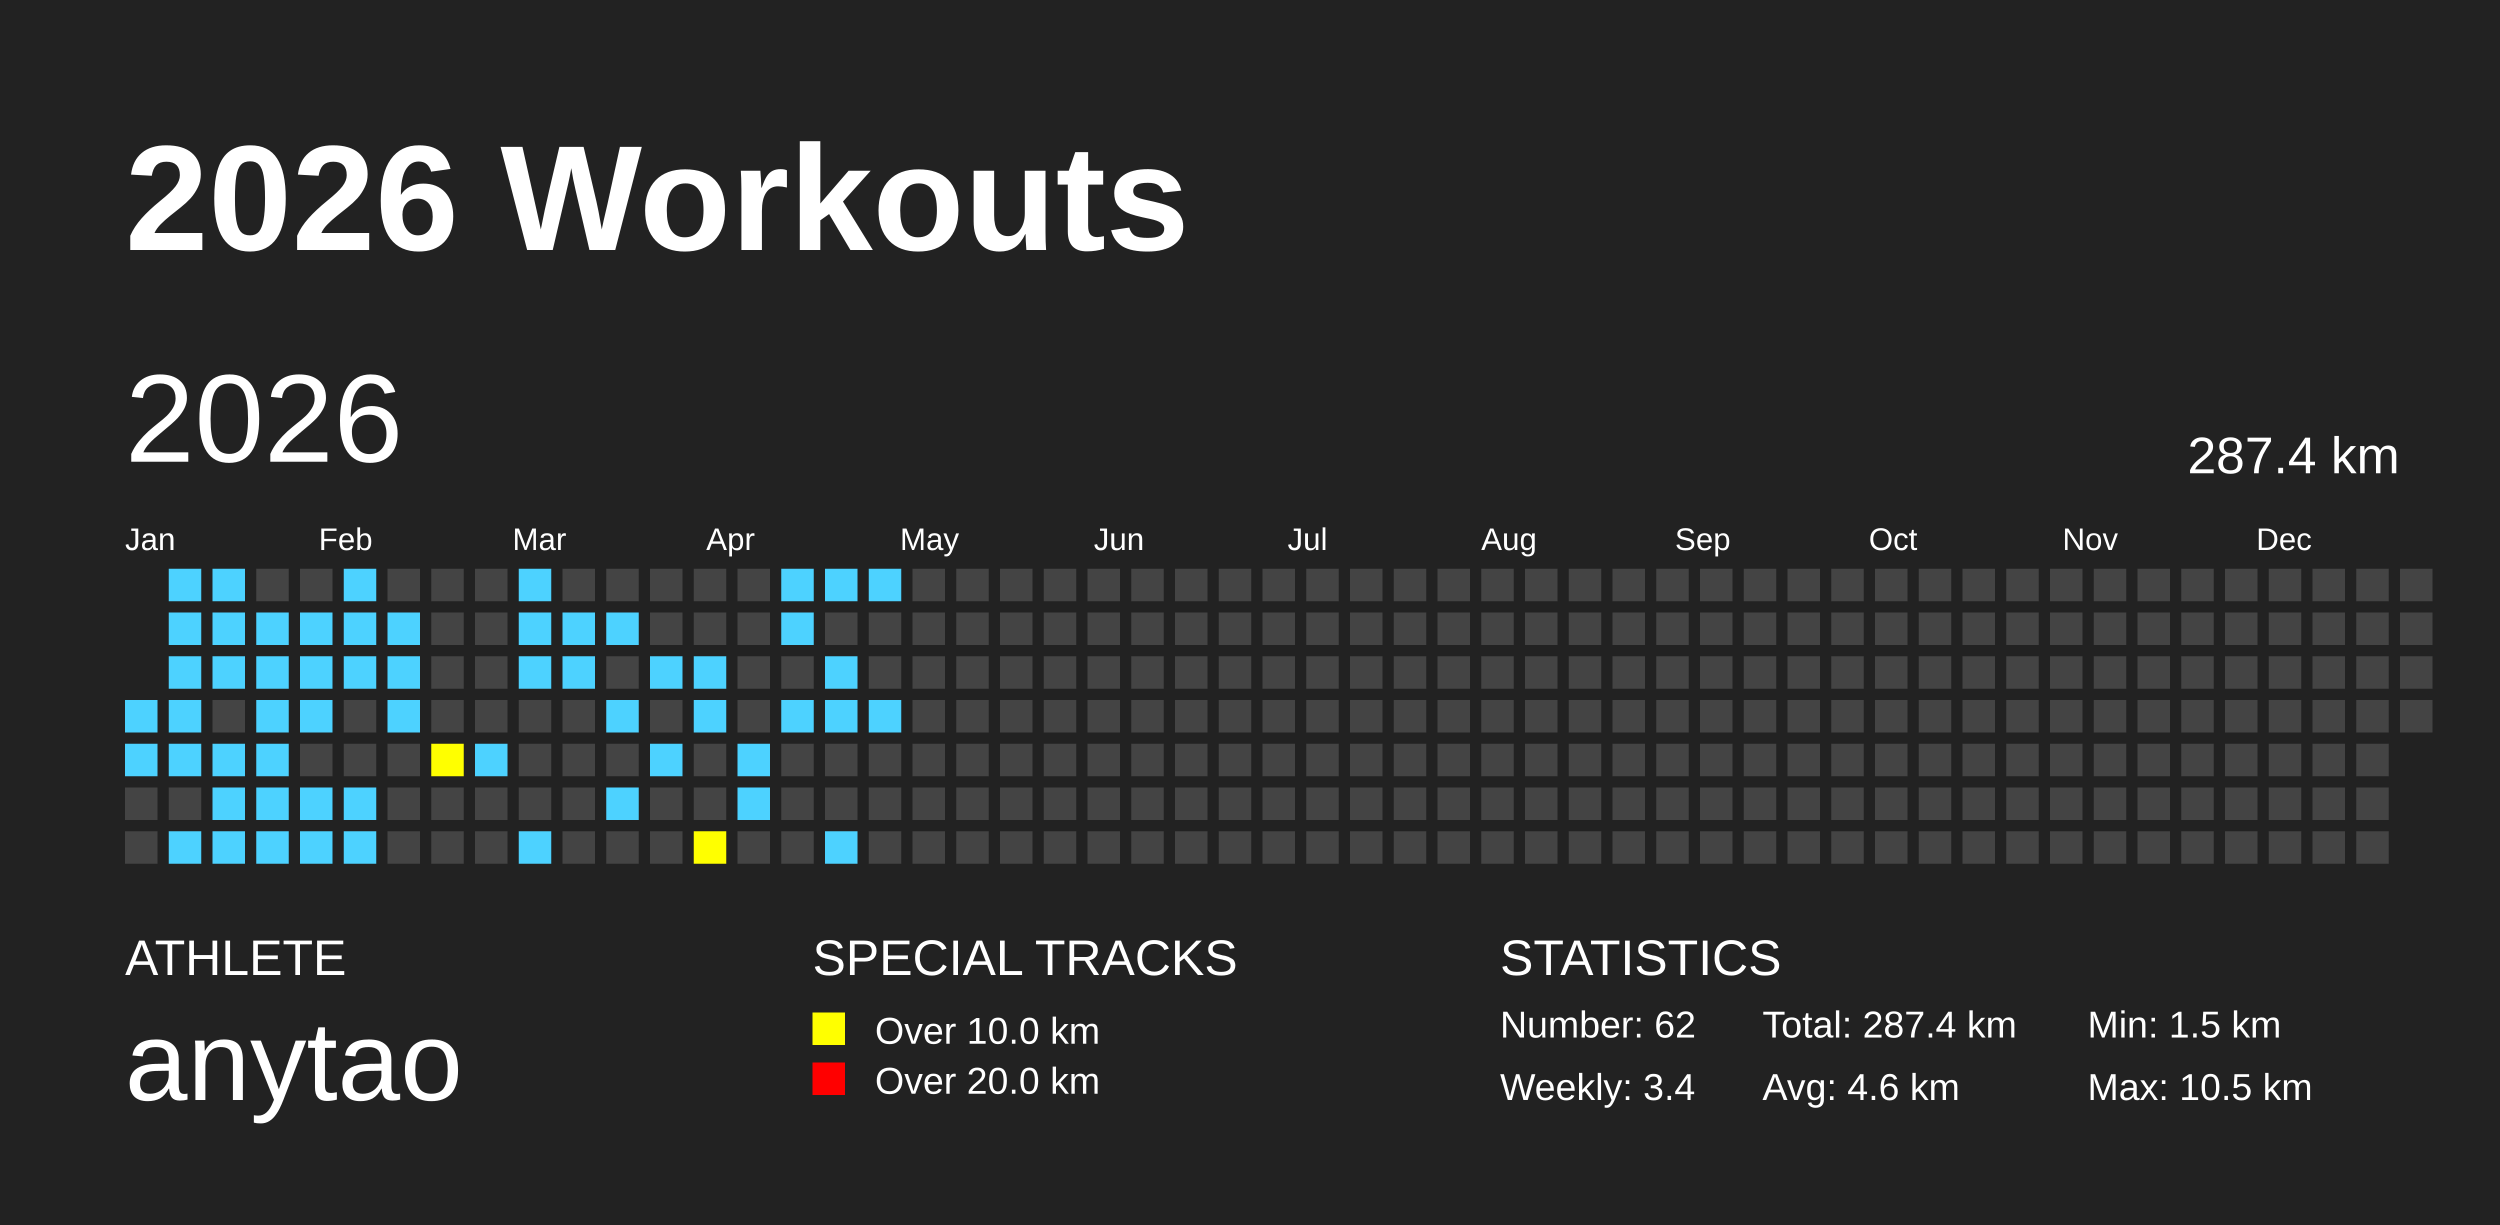
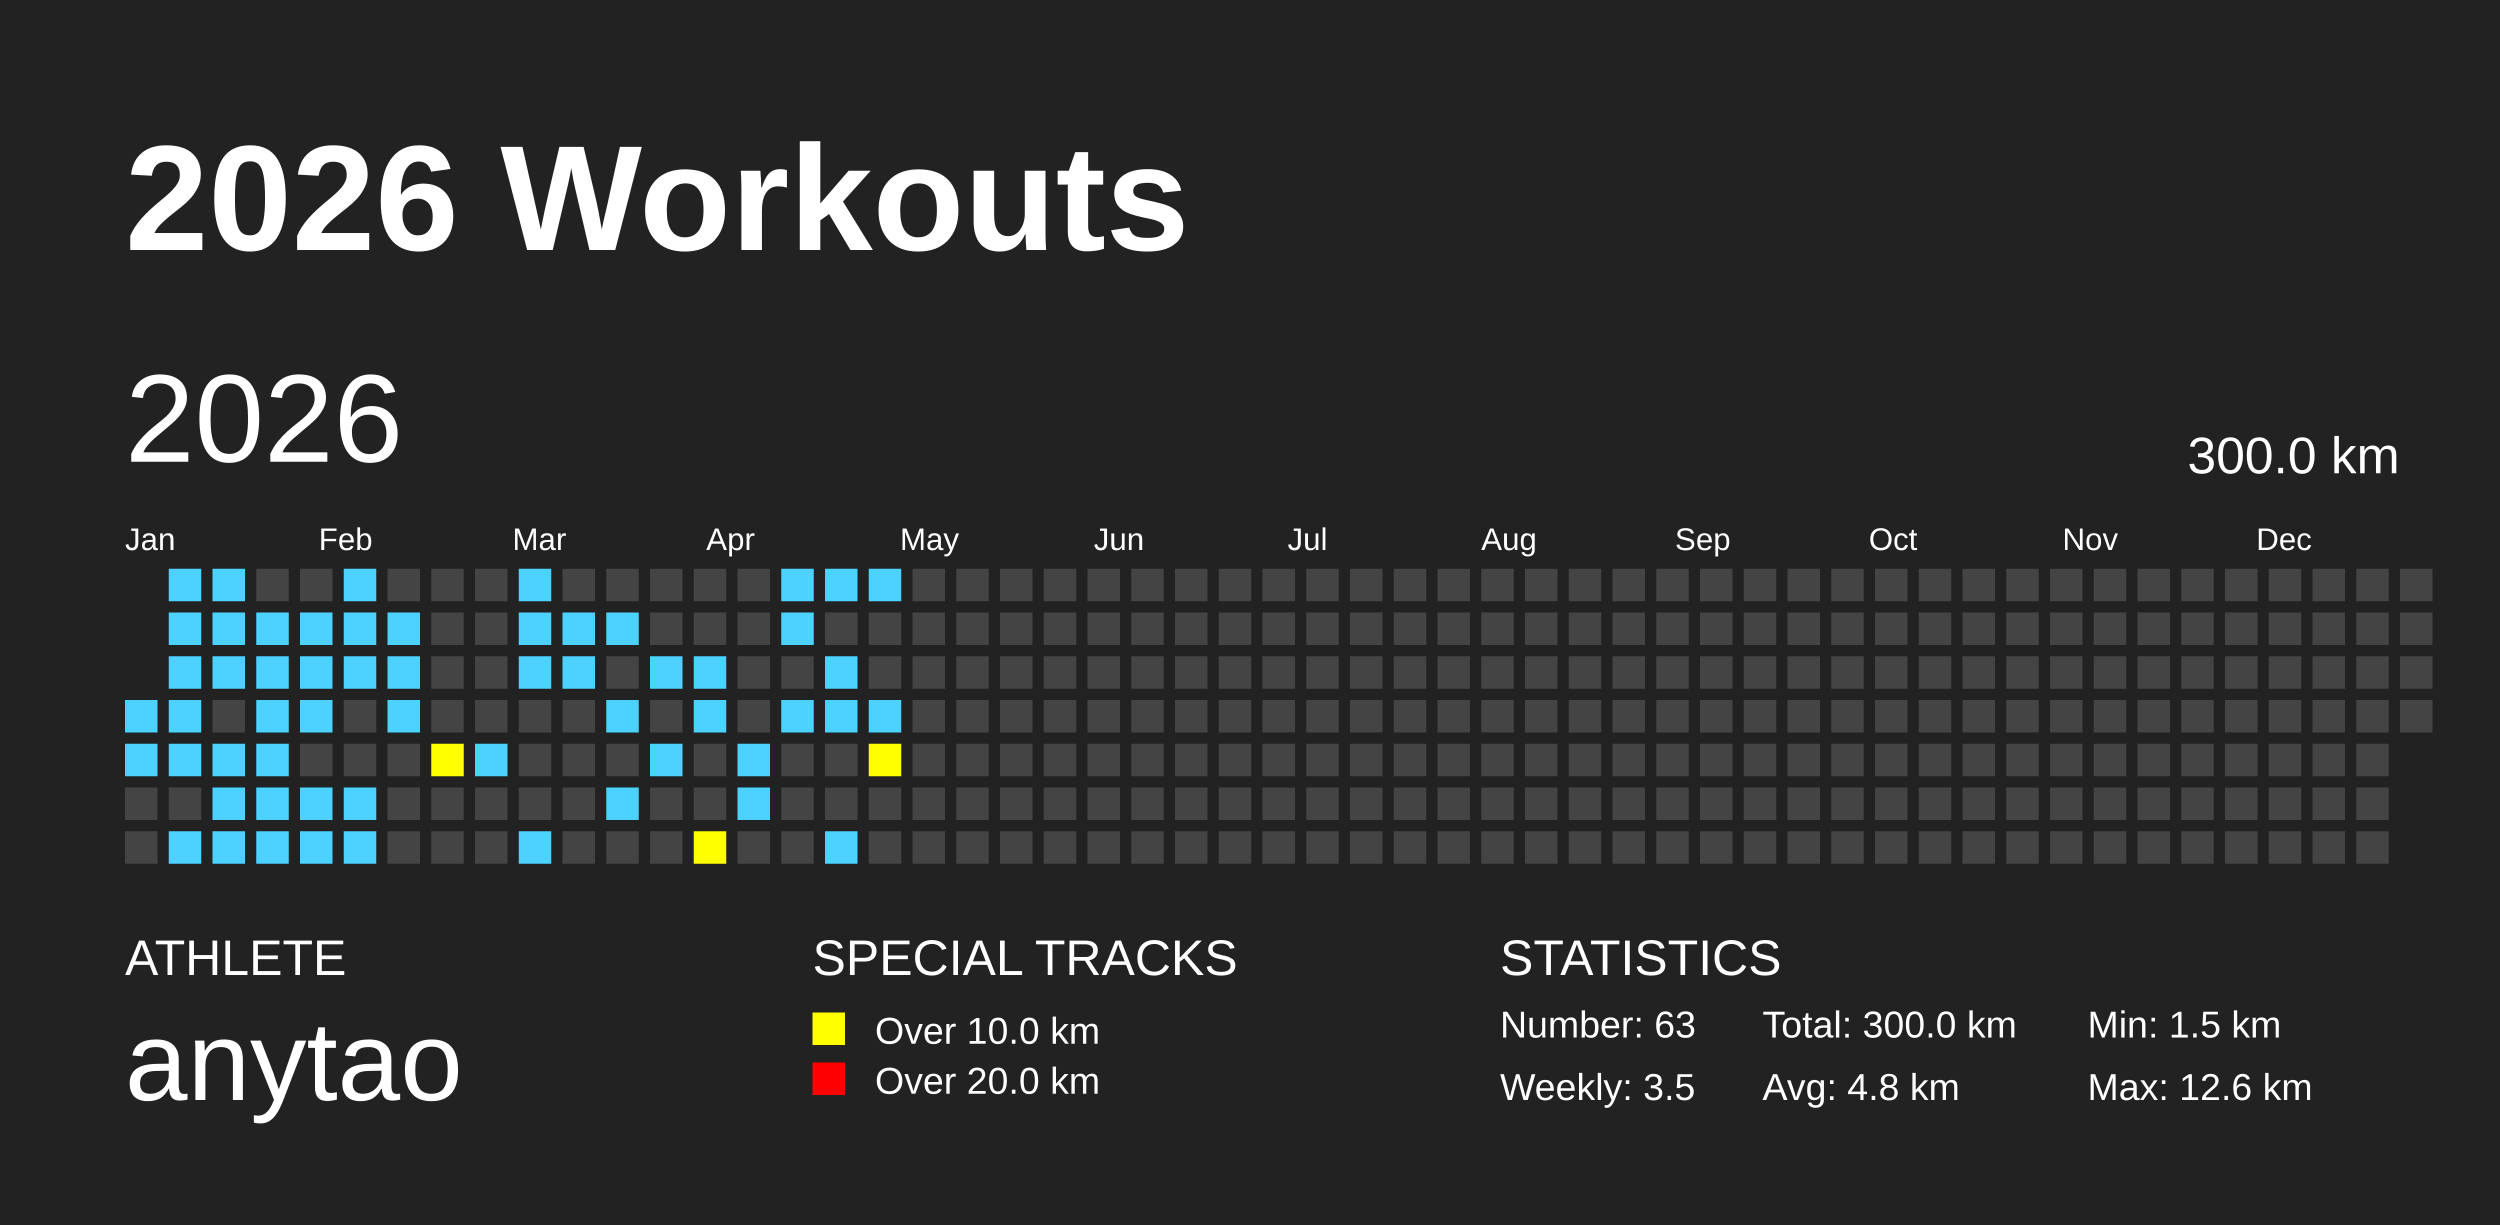
<svg xmlns="http://www.w3.org/2000/svg" baseProfile="full" height="98mm" version="1.1" viewBox="0,0,200,98" width="200mm">
  <defs />
  <rect fill="#222222" height="98" width="200" x="0" y="0" />
  <text fill="#FFFFFF" style="font-size:12px; font-family:Arial; font-weight:bold;" x="10" y="20">2026 Workouts</text>
  <text fill="#FFFFFF" style="font-size:4px; font-family:Arial" x="10" y="78">ATHLETE</text>
  <text fill="#FFFFFF" style="font-size:9px; font-family:Arial" x="10" y="88">anytao</text>
  <text fill="#FFFFFF" style="font-size:4px; font-family:Arial" x="65" y="78">SPECIAL TRACKS</text>
  <rect fill="yellow" height="2.6" width="2.6" x="65" y="81" />
  <text fill="#FFFFFF" style="font-size:3px; font-family:Arial" x="70" y="83.5">Over 10.0 km</text>
  <rect fill="red" height="2.6" width="2.6" x="65" y="85" />
  <text fill="#FFFFFF" style="font-size:3px; font-family:Arial" x="70" y="87.5">Over 20.0 km</text>
  <text fill="#FFFFFF" style="font-size:4px; font-family:Arial" x="120" y="78">STATISTICS</text>
-   <text fill="#FFFFFF" style="font-size:3px; font-family:Arial" x="120" y="83">Number: 62</text>
-   <text fill="#FFFFFF" style="font-size:3px; font-family:Arial" x="120" y="88">Weekly: 3.4</text>
-   <text fill="#FFFFFF" style="font-size:3px; font-family:Arial" x="141" y="83">Total: 287.4 km</text>
-   <text fill="#FFFFFF" style="font-size:3px; font-family:Arial" x="141" y="88">Avg: 4.6 km</text>
+   <text fill="#FFFFFF" style="font-size:3px; font-family:Arial" x="120" y="83">Number: 63</text>
+   <text fill="#FFFFFF" style="font-size:3px; font-family:Arial" x="120" y="88">Weekly: 3.5</text>
+   <text fill="#FFFFFF" style="font-size:3px; font-family:Arial" x="141" y="83">Total: 300.0 km</text>
+   <text fill="#FFFFFF" style="font-size:3px; font-family:Arial" x="141" y="88">Avg: 4.8 km</text>
  <text fill="#FFFFFF" style="font-size:3px; font-family:Arial" x="167" y="83">Min: 1.5 km</text>
-   <text fill="#FFFFFF" style="font-size:3px; font-family:Arial" x="167" y="88">Max: 10.5 km</text>
+   <text fill="#FFFFFF" style="font-size:3px; font-family:Arial" x="167" y="88">Max: 12.6 km</text>
  <text dominant-baseline="hanging" fill="#FFFFFF" style="font-size:10.0px; font-family:Arial;" x="10" y="30">2026</text>
-   <text dominant-baseline="hanging" fill="#FFFFFF" style="font-size:4.125px; font-family:Arial;" x="175" y="35">287.4 km</text>
+   <text dominant-baseline="hanging" fill="#FFFFFF" style="font-size:4.125px; font-family:Arial;" x="175" y="35">300.0 km</text>
  <text fill="#FFFFFF" style="font-size:2.5px; font-family:Arial" x="10.0" y="44">Jan</text>
  <text fill="#FFFFFF" style="font-size:2.5px; font-family:Arial" x="25.5" y="44">Feb</text>
  <text fill="#FFFFFF" style="font-size:2.5px; font-family:Arial" x="41.0" y="44">Mar</text>
  <text fill="#FFFFFF" style="font-size:2.5px; font-family:Arial" x="56.5" y="44">Apr</text>
  <text fill="#FFFFFF" style="font-size:2.5px; font-family:Arial" x="72.0" y="44">May</text>
  <text fill="#FFFFFF" style="font-size:2.5px; font-family:Arial" x="87.5" y="44">Jun</text>
  <text fill="#FFFFFF" style="font-size:2.5px; font-family:Arial" x="103.0" y="44">Jul</text>
  <text fill="#FFFFFF" style="font-size:2.5px; font-family:Arial" x="118.5" y="44">Aug</text>
  <text fill="#FFFFFF" style="font-size:2.5px; font-family:Arial" x="134.0" y="44">Sep</text>
  <text fill="#FFFFFF" style="font-size:2.5px; font-family:Arial" x="149.5" y="44">Oct</text>
  <text fill="#FFFFFF" style="font-size:2.5px; font-family:Arial" x="165.0" y="44">Nov</text>
  <text fill="#FFFFFF" style="font-size:2.5px; font-family:Arial" x="180.5" y="44">Dec</text>
  <rect fill="#4DD2FF" height="2.6" width="2.6" x="10.0" y="56.0" />
  <rect fill="#4DD2FF" height="2.6" width="2.6" x="10.0" y="59.5" />
  <rect fill="#444444" height="2.6" width="2.6" x="10.0" y="63.0" />
  <rect fill="#444444" height="2.6" width="2.6" x="10.0" y="66.5" />
  <rect fill="#4DD2FF" height="2.6" width="2.6" x="13.5" y="45.5" />
  <rect fill="#4DD2FF" height="2.6" width="2.6" x="13.5" y="49.0" />
  <rect fill="#4DD2FF" height="2.6" width="2.6" x="13.5" y="52.5" />
  <rect fill="#4DD2FF" height="2.6" width="2.6" x="13.5" y="56.0" />
  <rect fill="#4DD2FF" height="2.6" width="2.6" x="13.5" y="59.5" />
  <rect fill="#444444" height="2.6" width="2.6" x="13.5" y="63.0" />
  <rect fill="#4DD2FF" height="2.6" width="2.6" x="13.5" y="66.5" />
  <rect fill="#4DD2FF" height="2.6" width="2.6" x="17.0" y="45.5" />
  <rect fill="#4DD2FF" height="2.6" width="2.6" x="17.0" y="49.0" />
  <rect fill="#4DD2FF" height="2.6" width="2.6" x="17.0" y="52.5" />
  <rect fill="#444444" height="2.6" width="2.6" x="17.0" y="56.0" />
  <rect fill="#4DD2FF" height="2.6" width="2.6" x="17.0" y="59.5" />
  <rect fill="#4DD2FF" height="2.6" width="2.6" x="17.0" y="63.0" />
  <rect fill="#4DD2FF" height="2.6" width="2.6" x="17.0" y="66.5" />
  <rect fill="#444444" height="2.6" width="2.6" x="20.5" y="45.5" />
  <rect fill="#4DD2FF" height="2.6" width="2.6" x="20.5" y="49.0" />
  <rect fill="#4DD2FF" height="2.6" width="2.6" x="20.5" y="52.5" />
  <rect fill="#4DD2FF" height="2.6" width="2.6" x="20.5" y="56.0" />
  <rect fill="#4DD2FF" height="2.6" width="2.6" x="20.5" y="59.5" />
  <rect fill="#4DD2FF" height="2.6" width="2.6" x="20.5" y="63.0" />
  <rect fill="#4DD2FF" height="2.6" width="2.6" x="20.5" y="66.5" />
  <rect fill="#444444" height="2.6" width="2.6" x="24.0" y="45.5" />
  <rect fill="#4DD2FF" height="2.6" width="2.6" x="24.0" y="49.0" />
  <rect fill="#4DD2FF" height="2.6" width="2.6" x="24.0" y="52.5" />
  <rect fill="#4DD2FF" height="2.6" width="2.6" x="24.0" y="56.0" />
  <rect fill="#444444" height="2.6" width="2.6" x="24.0" y="59.5" />
  <rect fill="#4DD2FF" height="2.6" width="2.6" x="24.0" y="63.0" />
  <rect fill="#4DD2FF" height="2.6" width="2.6" x="24.0" y="66.5" />
  <rect fill="#4DD2FF" height="2.6" width="2.6" x="27.5" y="45.5" />
  <rect fill="#4DD2FF" height="2.6" width="2.6" x="27.5" y="49.0" />
  <rect fill="#4DD2FF" height="2.6" width="2.6" x="27.5" y="52.5" />
  <rect fill="#444444" height="2.6" width="2.6" x="27.5" y="56.0" />
  <rect fill="#444444" height="2.6" width="2.6" x="27.5" y="59.5" />
  <rect fill="#4DD2FF" height="2.6" width="2.6" x="27.5" y="63.0" />
  <rect fill="#4DD2FF" height="2.6" width="2.6" x="27.5" y="66.5" />
  <rect fill="#444444" height="2.6" width="2.6" x="31.0" y="45.5" />
  <rect fill="#4DD2FF" height="2.6" width="2.6" x="31.0" y="49.0" />
  <rect fill="#4DD2FF" height="2.6" width="2.6" x="31.0" y="52.5" />
  <rect fill="#4DD2FF" height="2.6" width="2.6" x="31.0" y="56.0" />
  <rect fill="#444444" height="2.6" width="2.6" x="31.0" y="59.5" />
  <rect fill="#444444" height="2.6" width="2.6" x="31.0" y="63.0" />
  <rect fill="#444444" height="2.6" width="2.6" x="31.0" y="66.5" />
  <rect fill="#444444" height="2.6" width="2.6" x="34.5" y="45.5" />
  <rect fill="#444444" height="2.6" width="2.6" x="34.5" y="49.0" />
  <rect fill="#444444" height="2.6" width="2.6" x="34.5" y="52.5" />
  <rect fill="#444444" height="2.6" width="2.6" x="34.5" y="56.0" />
  <rect fill="yellow" height="2.6" width="2.6" x="34.5" y="59.5" />
  <rect fill="#444444" height="2.6" width="2.6" x="34.5" y="63.0" />
  <rect fill="#444444" height="2.6" width="2.6" x="34.5" y="66.5" />
  <rect fill="#444444" height="2.6" width="2.6" x="38.0" y="45.5" />
  <rect fill="#444444" height="2.6" width="2.6" x="38.0" y="49.0" />
  <rect fill="#444444" height="2.6" width="2.6" x="38.0" y="52.5" />
  <rect fill="#444444" height="2.6" width="2.6" x="38.0" y="56.0" />
  <rect fill="#4DD2FF" height="2.6" width="2.6" x="38.0" y="59.5" />
  <rect fill="#444444" height="2.6" width="2.6" x="38.0" y="63.0" />
  <rect fill="#444444" height="2.6" width="2.6" x="38.0" y="66.5" />
  <rect fill="#4DD2FF" height="2.6" width="2.6" x="41.5" y="45.5" />
  <rect fill="#4DD2FF" height="2.6" width="2.6" x="41.5" y="49.0" />
  <rect fill="#4DD2FF" height="2.6" width="2.6" x="41.5" y="52.5" />
  <rect fill="#444444" height="2.6" width="2.6" x="41.5" y="56.0" />
  <rect fill="#444444" height="2.6" width="2.6" x="41.5" y="59.5" />
  <rect fill="#444444" height="2.6" width="2.6" x="41.5" y="63.0" />
  <rect fill="#4DD2FF" height="2.6" width="2.6" x="41.5" y="66.5" />
  <rect fill="#444444" height="2.6" width="2.6" x="45.0" y="45.5" />
  <rect fill="#4DD2FF" height="2.6" width="2.6" x="45.0" y="49.0" />
  <rect fill="#4DD2FF" height="2.6" width="2.6" x="45.0" y="52.5" />
  <rect fill="#444444" height="2.6" width="2.6" x="45.0" y="56.0" />
  <rect fill="#444444" height="2.6" width="2.6" x="45.0" y="59.5" />
  <rect fill="#444444" height="2.6" width="2.6" x="45.0" y="63.0" />
  <rect fill="#444444" height="2.6" width="2.6" x="45.0" y="66.5" />
  <rect fill="#444444" height="2.6" width="2.6" x="48.5" y="45.5" />
  <rect fill="#4DD2FF" height="2.6" width="2.6" x="48.5" y="49.0" />
  <rect fill="#444444" height="2.6" width="2.6" x="48.5" y="52.5" />
  <rect fill="#4DD2FF" height="2.6" width="2.6" x="48.5" y="56.0" />
  <rect fill="#444444" height="2.6" width="2.6" x="48.5" y="59.5" />
  <rect fill="#4DD2FF" height="2.6" width="2.6" x="48.5" y="63.0" />
  <rect fill="#444444" height="2.6" width="2.6" x="48.5" y="66.5" />
  <rect fill="#444444" height="2.6" width="2.6" x="52.0" y="45.5" />
  <rect fill="#444444" height="2.6" width="2.6" x="52.0" y="49.0" />
  <rect fill="#4DD2FF" height="2.6" width="2.6" x="52.0" y="52.5" />
  <rect fill="#444444" height="2.6" width="2.6" x="52.0" y="56.0" />
  <rect fill="#4DD2FF" height="2.6" width="2.6" x="52.0" y="59.5" />
  <rect fill="#444444" height="2.6" width="2.6" x="52.0" y="63.0" />
  <rect fill="#444444" height="2.6" width="2.6" x="52.0" y="66.5" />
  <rect fill="#444444" height="2.6" width="2.6" x="55.5" y="45.5" />
  <rect fill="#444444" height="2.6" width="2.6" x="55.5" y="49.0" />
  <rect fill="#4DD2FF" height="2.6" width="2.6" x="55.5" y="52.5" />
  <rect fill="#4DD2FF" height="2.6" width="2.6" x="55.5" y="56.0" />
  <rect fill="#444444" height="2.6" width="2.6" x="55.5" y="59.5" />
  <rect fill="#444444" height="2.6" width="2.6" x="55.5" y="63.0" />
  <rect fill="yellow" height="2.6" width="2.6" x="55.5" y="66.5" />
  <rect fill="#444444" height="2.6" width="2.6" x="59.0" y="45.5" />
  <rect fill="#444444" height="2.6" width="2.6" x="59.0" y="49.0" />
  <rect fill="#444444" height="2.6" width="2.6" x="59.0" y="52.5" />
  <rect fill="#444444" height="2.6" width="2.6" x="59.0" y="56.0" />
  <rect fill="#4DD2FF" height="2.6" width="2.6" x="59.0" y="59.5" />
  <rect fill="#4DD2FF" height="2.6" width="2.6" x="59.0" y="63.0" />
  <rect fill="#444444" height="2.6" width="2.6" x="59.0" y="66.5" />
  <rect fill="#4DD2FF" height="2.6" width="2.6" x="62.5" y="45.5" />
  <rect fill="#4DD2FF" height="2.6" width="2.6" x="62.5" y="49.0" />
  <rect fill="#444444" height="2.6" width="2.6" x="62.5" y="52.5" />
  <rect fill="#4DD2FF" height="2.6" width="2.6" x="62.5" y="56.0" />
  <rect fill="#444444" height="2.6" width="2.6" x="62.5" y="59.5" />
  <rect fill="#444444" height="2.6" width="2.6" x="62.5" y="63.0" />
  <rect fill="#444444" height="2.6" width="2.6" x="62.5" y="66.5" />
  <rect fill="#4DD2FF" height="2.6" width="2.6" x="66.0" y="45.5" />
  <rect fill="#444444" height="2.6" width="2.6" x="66.0" y="49.0" />
  <rect fill="#4DD2FF" height="2.6" width="2.6" x="66.0" y="52.5" />
  <rect fill="#4DD2FF" height="2.6" width="2.6" x="66.0" y="56.0" />
  <rect fill="#444444" height="2.6" width="2.6" x="66.0" y="59.5" />
  <rect fill="#444444" height="2.6" width="2.6" x="66.0" y="63.0" />
  <rect fill="#4DD2FF" height="2.6" width="2.6" x="66.0" y="66.5" />
  <rect fill="#4DD2FF" height="2.6" width="2.6" x="69.5" y="45.5" />
  <rect fill="#444444" height="2.6" width="2.6" x="69.5" y="49.0" />
  <rect fill="#444444" height="2.6" width="2.6" x="69.5" y="52.5" />
  <rect fill="#4DD2FF" height="2.6" width="2.6" x="69.5" y="56.0" />
-   <rect fill="#444444" height="2.6" width="2.6" x="69.5" y="59.5" />
+   <rect fill="yellow" height="2.6" width="2.6" x="69.5" y="59.5" />
  <rect fill="#444444" height="2.6" width="2.6" x="69.5" y="63.0" />
  <rect fill="#444444" height="2.6" width="2.6" x="69.5" y="66.5" />
  <rect fill="#444444" height="2.6" width="2.6" x="73.0" y="45.5" />
  <rect fill="#444444" height="2.6" width="2.6" x="73.0" y="49.0" />
  <rect fill="#444444" height="2.6" width="2.6" x="73.0" y="52.5" />
  <rect fill="#444444" height="2.6" width="2.6" x="73.0" y="56.0" />
  <rect fill="#444444" height="2.6" width="2.6" x="73.0" y="59.5" />
  <rect fill="#444444" height="2.6" width="2.6" x="73.0" y="63.0" />
  <rect fill="#444444" height="2.6" width="2.6" x="73.0" y="66.5" />
  <rect fill="#444444" height="2.6" width="2.6" x="76.5" y="45.5" />
  <rect fill="#444444" height="2.6" width="2.6" x="76.5" y="49.0" />
  <rect fill="#444444" height="2.6" width="2.6" x="76.5" y="52.5" />
  <rect fill="#444444" height="2.6" width="2.6" x="76.5" y="56.0" />
  <rect fill="#444444" height="2.6" width="2.6" x="76.5" y="59.5" />
  <rect fill="#444444" height="2.6" width="2.6" x="76.5" y="63.0" />
  <rect fill="#444444" height="2.6" width="2.6" x="76.5" y="66.5" />
  <rect fill="#444444" height="2.6" width="2.6" x="80.0" y="45.5" />
  <rect fill="#444444" height="2.6" width="2.6" x="80.0" y="49.0" />
  <rect fill="#444444" height="2.6" width="2.6" x="80.0" y="52.5" />
  <rect fill="#444444" height="2.6" width="2.6" x="80.0" y="56.0" />
  <rect fill="#444444" height="2.6" width="2.6" x="80.0" y="59.5" />
  <rect fill="#444444" height="2.6" width="2.6" x="80.0" y="63.0" />
  <rect fill="#444444" height="2.6" width="2.6" x="80.0" y="66.5" />
  <rect fill="#444444" height="2.6" width="2.6" x="83.5" y="45.5" />
  <rect fill="#444444" height="2.6" width="2.6" x="83.5" y="49.0" />
  <rect fill="#444444" height="2.6" width="2.6" x="83.5" y="52.5" />
  <rect fill="#444444" height="2.6" width="2.6" x="83.5" y="56.0" />
  <rect fill="#444444" height="2.6" width="2.6" x="83.5" y="59.5" />
  <rect fill="#444444" height="2.6" width="2.6" x="83.5" y="63.0" />
  <rect fill="#444444" height="2.6" width="2.6" x="83.5" y="66.5" />
  <rect fill="#444444" height="2.6" width="2.6" x="87.0" y="45.5" />
  <rect fill="#444444" height="2.6" width="2.6" x="87.0" y="49.0" />
  <rect fill="#444444" height="2.6" width="2.6" x="87.0" y="52.5" />
  <rect fill="#444444" height="2.6" width="2.6" x="87.0" y="56.0" />
  <rect fill="#444444" height="2.6" width="2.6" x="87.0" y="59.5" />
  <rect fill="#444444" height="2.6" width="2.6" x="87.0" y="63.0" />
  <rect fill="#444444" height="2.6" width="2.6" x="87.0" y="66.5" />
  <rect fill="#444444" height="2.6" width="2.6" x="90.5" y="45.5" />
  <rect fill="#444444" height="2.6" width="2.6" x="90.5" y="49.0" />
  <rect fill="#444444" height="2.6" width="2.6" x="90.5" y="52.5" />
  <rect fill="#444444" height="2.6" width="2.6" x="90.5" y="56.0" />
  <rect fill="#444444" height="2.6" width="2.6" x="90.5" y="59.5" />
  <rect fill="#444444" height="2.6" width="2.6" x="90.5" y="63.0" />
  <rect fill="#444444" height="2.6" width="2.6" x="90.5" y="66.5" />
  <rect fill="#444444" height="2.6" width="2.6" x="94.0" y="45.5" />
  <rect fill="#444444" height="2.6" width="2.6" x="94.0" y="49.0" />
  <rect fill="#444444" height="2.6" width="2.6" x="94.0" y="52.5" />
  <rect fill="#444444" height="2.6" width="2.6" x="94.0" y="56.0" />
  <rect fill="#444444" height="2.6" width="2.6" x="94.0" y="59.5" />
  <rect fill="#444444" height="2.6" width="2.6" x="94.0" y="63.0" />
  <rect fill="#444444" height="2.6" width="2.6" x="94.0" y="66.5" />
  <rect fill="#444444" height="2.6" width="2.6" x="97.5" y="45.5" />
  <rect fill="#444444" height="2.6" width="2.6" x="97.5" y="49.0" />
  <rect fill="#444444" height="2.6" width="2.6" x="97.5" y="52.5" />
  <rect fill="#444444" height="2.6" width="2.6" x="97.5" y="56.0" />
  <rect fill="#444444" height="2.6" width="2.6" x="97.5" y="59.5" />
  <rect fill="#444444" height="2.6" width="2.6" x="97.5" y="63.0" />
  <rect fill="#444444" height="2.6" width="2.6" x="97.5" y="66.5" />
  <rect fill="#444444" height="2.6" width="2.6" x="101.0" y="45.5" />
  <rect fill="#444444" height="2.6" width="2.6" x="101.0" y="49.0" />
  <rect fill="#444444" height="2.6" width="2.6" x="101.0" y="52.5" />
  <rect fill="#444444" height="2.6" width="2.6" x="101.0" y="56.0" />
  <rect fill="#444444" height="2.6" width="2.6" x="101.0" y="59.5" />
  <rect fill="#444444" height="2.6" width="2.6" x="101.0" y="63.0" />
  <rect fill="#444444" height="2.6" width="2.6" x="101.0" y="66.5" />
  <rect fill="#444444" height="2.6" width="2.6" x="104.5" y="45.5" />
  <rect fill="#444444" height="2.6" width="2.6" x="104.5" y="49.0" />
  <rect fill="#444444" height="2.6" width="2.6" x="104.5" y="52.5" />
  <rect fill="#444444" height="2.6" width="2.6" x="104.5" y="56.0" />
  <rect fill="#444444" height="2.6" width="2.6" x="104.5" y="59.5" />
  <rect fill="#444444" height="2.6" width="2.6" x="104.5" y="63.0" />
  <rect fill="#444444" height="2.6" width="2.6" x="104.5" y="66.5" />
  <rect fill="#444444" height="2.6" width="2.6" x="108.0" y="45.5" />
  <rect fill="#444444" height="2.6" width="2.6" x="108.0" y="49.0" />
  <rect fill="#444444" height="2.6" width="2.6" x="108.0" y="52.5" />
  <rect fill="#444444" height="2.6" width="2.6" x="108.0" y="56.0" />
  <rect fill="#444444" height="2.6" width="2.6" x="108.0" y="59.5" />
  <rect fill="#444444" height="2.6" width="2.6" x="108.0" y="63.0" />
  <rect fill="#444444" height="2.6" width="2.6" x="108.0" y="66.5" />
  <rect fill="#444444" height="2.6" width="2.6" x="111.5" y="45.5" />
  <rect fill="#444444" height="2.6" width="2.6" x="111.5" y="49.0" />
  <rect fill="#444444" height="2.6" width="2.6" x="111.5" y="52.5" />
  <rect fill="#444444" height="2.6" width="2.6" x="111.5" y="56.0" />
  <rect fill="#444444" height="2.6" width="2.6" x="111.5" y="59.5" />
  <rect fill="#444444" height="2.6" width="2.6" x="111.5" y="63.0" />
  <rect fill="#444444" height="2.6" width="2.6" x="111.5" y="66.5" />
  <rect fill="#444444" height="2.6" width="2.6" x="115.0" y="45.5" />
  <rect fill="#444444" height="2.6" width="2.6" x="115.0" y="49.0" />
  <rect fill="#444444" height="2.6" width="2.6" x="115.0" y="52.5" />
  <rect fill="#444444" height="2.6" width="2.6" x="115.0" y="56.0" />
  <rect fill="#444444" height="2.6" width="2.6" x="115.0" y="59.5" />
  <rect fill="#444444" height="2.6" width="2.6" x="115.0" y="63.0" />
  <rect fill="#444444" height="2.6" width="2.6" x="115.0" y="66.5" />
  <rect fill="#444444" height="2.6" width="2.6" x="118.5" y="45.5" />
  <rect fill="#444444" height="2.6" width="2.6" x="118.5" y="49.0" />
  <rect fill="#444444" height="2.6" width="2.6" x="118.5" y="52.5" />
  <rect fill="#444444" height="2.6" width="2.6" x="118.5" y="56.0" />
  <rect fill="#444444" height="2.6" width="2.6" x="118.5" y="59.5" />
  <rect fill="#444444" height="2.6" width="2.6" x="118.5" y="63.0" />
  <rect fill="#444444" height="2.6" width="2.6" x="118.5" y="66.5" />
  <rect fill="#444444" height="2.6" width="2.6" x="122.0" y="45.5" />
  <rect fill="#444444" height="2.6" width="2.6" x="122.0" y="49.0" />
  <rect fill="#444444" height="2.6" width="2.6" x="122.0" y="52.5" />
  <rect fill="#444444" height="2.6" width="2.6" x="122.0" y="56.0" />
  <rect fill="#444444" height="2.6" width="2.6" x="122.0" y="59.5" />
  <rect fill="#444444" height="2.6" width="2.6" x="122.0" y="63.0" />
  <rect fill="#444444" height="2.6" width="2.6" x="122.0" y="66.5" />
  <rect fill="#444444" height="2.6" width="2.6" x="125.5" y="45.5" />
  <rect fill="#444444" height="2.6" width="2.6" x="125.5" y="49.0" />
  <rect fill="#444444" height="2.6" width="2.6" x="125.5" y="52.5" />
  <rect fill="#444444" height="2.6" width="2.6" x="125.5" y="56.0" />
  <rect fill="#444444" height="2.6" width="2.6" x="125.5" y="59.5" />
  <rect fill="#444444" height="2.6" width="2.6" x="125.5" y="63.0" />
  <rect fill="#444444" height="2.6" width="2.6" x="125.5" y="66.5" />
  <rect fill="#444444" height="2.6" width="2.6" x="129.0" y="45.5" />
  <rect fill="#444444" height="2.6" width="2.6" x="129.0" y="49.0" />
  <rect fill="#444444" height="2.6" width="2.6" x="129.0" y="52.5" />
  <rect fill="#444444" height="2.6" width="2.6" x="129.0" y="56.0" />
  <rect fill="#444444" height="2.6" width="2.6" x="129.0" y="59.5" />
  <rect fill="#444444" height="2.6" width="2.6" x="129.0" y="63.0" />
  <rect fill="#444444" height="2.6" width="2.6" x="129.0" y="66.5" />
  <rect fill="#444444" height="2.6" width="2.6" x="132.5" y="45.5" />
  <rect fill="#444444" height="2.6" width="2.6" x="132.5" y="49.0" />
  <rect fill="#444444" height="2.6" width="2.6" x="132.5" y="52.5" />
  <rect fill="#444444" height="2.6" width="2.6" x="132.5" y="56.0" />
  <rect fill="#444444" height="2.6" width="2.6" x="132.5" y="59.5" />
  <rect fill="#444444" height="2.6" width="2.6" x="132.5" y="63.0" />
  <rect fill="#444444" height="2.6" width="2.6" x="132.5" y="66.5" />
  <rect fill="#444444" height="2.6" width="2.6" x="136.0" y="45.5" />
  <rect fill="#444444" height="2.6" width="2.6" x="136.0" y="49.0" />
  <rect fill="#444444" height="2.6" width="2.6" x="136.0" y="52.5" />
  <rect fill="#444444" height="2.6" width="2.6" x="136.0" y="56.0" />
  <rect fill="#444444" height="2.6" width="2.6" x="136.0" y="59.5" />
  <rect fill="#444444" height="2.6" width="2.6" x="136.0" y="63.0" />
  <rect fill="#444444" height="2.6" width="2.6" x="136.0" y="66.5" />
  <rect fill="#444444" height="2.6" width="2.6" x="139.5" y="45.5" />
  <rect fill="#444444" height="2.6" width="2.6" x="139.5" y="49.0" />
  <rect fill="#444444" height="2.6" width="2.6" x="139.5" y="52.5" />
  <rect fill="#444444" height="2.6" width="2.6" x="139.5" y="56.0" />
  <rect fill="#444444" height="2.6" width="2.6" x="139.5" y="59.5" />
  <rect fill="#444444" height="2.6" width="2.6" x="139.5" y="63.0" />
  <rect fill="#444444" height="2.6" width="2.6" x="139.5" y="66.5" />
  <rect fill="#444444" height="2.6" width="2.6" x="143.0" y="45.5" />
  <rect fill="#444444" height="2.6" width="2.6" x="143.0" y="49.0" />
  <rect fill="#444444" height="2.6" width="2.6" x="143.0" y="52.5" />
  <rect fill="#444444" height="2.6" width="2.6" x="143.0" y="56.0" />
  <rect fill="#444444" height="2.6" width="2.6" x="143.0" y="59.5" />
  <rect fill="#444444" height="2.6" width="2.6" x="143.0" y="63.0" />
  <rect fill="#444444" height="2.6" width="2.6" x="143.0" y="66.5" />
  <rect fill="#444444" height="2.6" width="2.6" x="146.5" y="45.5" />
  <rect fill="#444444" height="2.6" width="2.6" x="146.5" y="49.0" />
  <rect fill="#444444" height="2.6" width="2.6" x="146.5" y="52.5" />
  <rect fill="#444444" height="2.6" width="2.6" x="146.5" y="56.0" />
  <rect fill="#444444" height="2.6" width="2.6" x="146.5" y="59.5" />
  <rect fill="#444444" height="2.6" width="2.6" x="146.5" y="63.0" />
  <rect fill="#444444" height="2.6" width="2.6" x="146.5" y="66.5" />
  <rect fill="#444444" height="2.6" width="2.6" x="150.0" y="45.5" />
  <rect fill="#444444" height="2.6" width="2.6" x="150.0" y="49.0" />
  <rect fill="#444444" height="2.6" width="2.6" x="150.0" y="52.5" />
  <rect fill="#444444" height="2.6" width="2.6" x="150.0" y="56.0" />
  <rect fill="#444444" height="2.6" width="2.6" x="150.0" y="59.5" />
  <rect fill="#444444" height="2.6" width="2.6" x="150.0" y="63.0" />
  <rect fill="#444444" height="2.6" width="2.6" x="150.0" y="66.5" />
  <rect fill="#444444" height="2.6" width="2.6" x="153.5" y="45.5" />
  <rect fill="#444444" height="2.6" width="2.6" x="153.5" y="49.0" />
  <rect fill="#444444" height="2.6" width="2.6" x="153.5" y="52.5" />
  <rect fill="#444444" height="2.6" width="2.6" x="153.5" y="56.0" />
  <rect fill="#444444" height="2.6" width="2.6" x="153.5" y="59.5" />
  <rect fill="#444444" height="2.6" width="2.6" x="153.5" y="63.0" />
  <rect fill="#444444" height="2.6" width="2.6" x="153.5" y="66.5" />
  <rect fill="#444444" height="2.6" width="2.6" x="157.0" y="45.5" />
  <rect fill="#444444" height="2.6" width="2.6" x="157.0" y="49.0" />
  <rect fill="#444444" height="2.6" width="2.6" x="157.0" y="52.5" />
  <rect fill="#444444" height="2.6" width="2.6" x="157.0" y="56.0" />
  <rect fill="#444444" height="2.6" width="2.6" x="157.0" y="59.5" />
  <rect fill="#444444" height="2.6" width="2.6" x="157.0" y="63.0" />
  <rect fill="#444444" height="2.6" width="2.6" x="157.0" y="66.5" />
  <rect fill="#444444" height="2.6" width="2.6" x="160.5" y="45.5" />
  <rect fill="#444444" height="2.6" width="2.6" x="160.5" y="49.0" />
  <rect fill="#444444" height="2.6" width="2.6" x="160.5" y="52.5" />
  <rect fill="#444444" height="2.6" width="2.6" x="160.5" y="56.0" />
  <rect fill="#444444" height="2.6" width="2.6" x="160.5" y="59.5" />
  <rect fill="#444444" height="2.6" width="2.6" x="160.5" y="63.0" />
  <rect fill="#444444" height="2.6" width="2.6" x="160.5" y="66.5" />
  <rect fill="#444444" height="2.6" width="2.6" x="164.0" y="45.5" />
  <rect fill="#444444" height="2.6" width="2.6" x="164.0" y="49.0" />
  <rect fill="#444444" height="2.6" width="2.6" x="164.0" y="52.5" />
  <rect fill="#444444" height="2.6" width="2.6" x="164.0" y="56.0" />
  <rect fill="#444444" height="2.6" width="2.6" x="164.0" y="59.5" />
  <rect fill="#444444" height="2.6" width="2.6" x="164.0" y="63.0" />
  <rect fill="#444444" height="2.6" width="2.6" x="164.0" y="66.5" />
  <rect fill="#444444" height="2.6" width="2.6" x="167.5" y="45.5" />
  <rect fill="#444444" height="2.6" width="2.6" x="167.5" y="49.0" />
  <rect fill="#444444" height="2.6" width="2.6" x="167.5" y="52.5" />
  <rect fill="#444444" height="2.6" width="2.6" x="167.5" y="56.0" />
  <rect fill="#444444" height="2.6" width="2.6" x="167.5" y="59.5" />
  <rect fill="#444444" height="2.6" width="2.6" x="167.5" y="63.0" />
  <rect fill="#444444" height="2.6" width="2.6" x="167.5" y="66.5" />
  <rect fill="#444444" height="2.6" width="2.6" x="171.0" y="45.5" />
  <rect fill="#444444" height="2.6" width="2.6" x="171.0" y="49.0" />
  <rect fill="#444444" height="2.6" width="2.6" x="171.0" y="52.5" />
  <rect fill="#444444" height="2.6" width="2.6" x="171.0" y="56.0" />
  <rect fill="#444444" height="2.6" width="2.6" x="171.0" y="59.5" />
  <rect fill="#444444" height="2.6" width="2.6" x="171.0" y="63.0" />
  <rect fill="#444444" height="2.6" width="2.6" x="171.0" y="66.5" />
  <rect fill="#444444" height="2.6" width="2.6" x="174.5" y="45.5" />
  <rect fill="#444444" height="2.6" width="2.6" x="174.5" y="49.0" />
  <rect fill="#444444" height="2.6" width="2.6" x="174.5" y="52.5" />
  <rect fill="#444444" height="2.6" width="2.6" x="174.5" y="56.0" />
  <rect fill="#444444" height="2.6" width="2.6" x="174.5" y="59.5" />
  <rect fill="#444444" height="2.6" width="2.6" x="174.5" y="63.0" />
  <rect fill="#444444" height="2.6" width="2.6" x="174.5" y="66.5" />
  <rect fill="#444444" height="2.6" width="2.6" x="178.0" y="45.5" />
  <rect fill="#444444" height="2.6" width="2.6" x="178.0" y="49.0" />
  <rect fill="#444444" height="2.6" width="2.6" x="178.0" y="52.5" />
  <rect fill="#444444" height="2.6" width="2.6" x="178.0" y="56.0" />
  <rect fill="#444444" height="2.6" width="2.6" x="178.0" y="59.5" />
  <rect fill="#444444" height="2.6" width="2.6" x="178.0" y="63.0" />
  <rect fill="#444444" height="2.6" width="2.6" x="178.0" y="66.5" />
  <rect fill="#444444" height="2.6" width="2.6" x="181.5" y="45.5" />
  <rect fill="#444444" height="2.6" width="2.6" x="181.5" y="49.0" />
  <rect fill="#444444" height="2.6" width="2.6" x="181.5" y="52.5" />
  <rect fill="#444444" height="2.6" width="2.6" x="181.5" y="56.0" />
  <rect fill="#444444" height="2.6" width="2.6" x="181.5" y="59.5" />
  <rect fill="#444444" height="2.6" width="2.6" x="181.5" y="63.0" />
  <rect fill="#444444" height="2.6" width="2.6" x="181.5" y="66.5" />
  <rect fill="#444444" height="2.6" width="2.6" x="185.0" y="45.5" />
  <rect fill="#444444" height="2.6" width="2.6" x="185.0" y="49.0" />
  <rect fill="#444444" height="2.6" width="2.6" x="185.0" y="52.5" />
  <rect fill="#444444" height="2.6" width="2.6" x="185.0" y="56.0" />
  <rect fill="#444444" height="2.6" width="2.6" x="185.0" y="59.5" />
  <rect fill="#444444" height="2.6" width="2.6" x="185.0" y="63.0" />
  <rect fill="#444444" height="2.6" width="2.6" x="185.0" y="66.5" />
  <rect fill="#444444" height="2.6" width="2.6" x="188.5" y="45.5" />
  <rect fill="#444444" height="2.6" width="2.6" x="188.5" y="49.0" />
  <rect fill="#444444" height="2.6" width="2.6" x="188.5" y="52.5" />
  <rect fill="#444444" height="2.6" width="2.6" x="188.5" y="56.0" />
  <rect fill="#444444" height="2.6" width="2.6" x="188.5" y="59.5" />
  <rect fill="#444444" height="2.6" width="2.6" x="188.5" y="63.0" />
  <rect fill="#444444" height="2.6" width="2.6" x="188.5" y="66.5" />
  <rect fill="#444444" height="2.6" width="2.6" x="192.0" y="45.5" />
  <rect fill="#444444" height="2.6" width="2.6" x="192.0" y="49.0" />
  <rect fill="#444444" height="2.6" width="2.6" x="192.0" y="52.5" />
  <rect fill="#444444" height="2.6" width="2.6" x="192.0" y="56.0" />
</svg>
